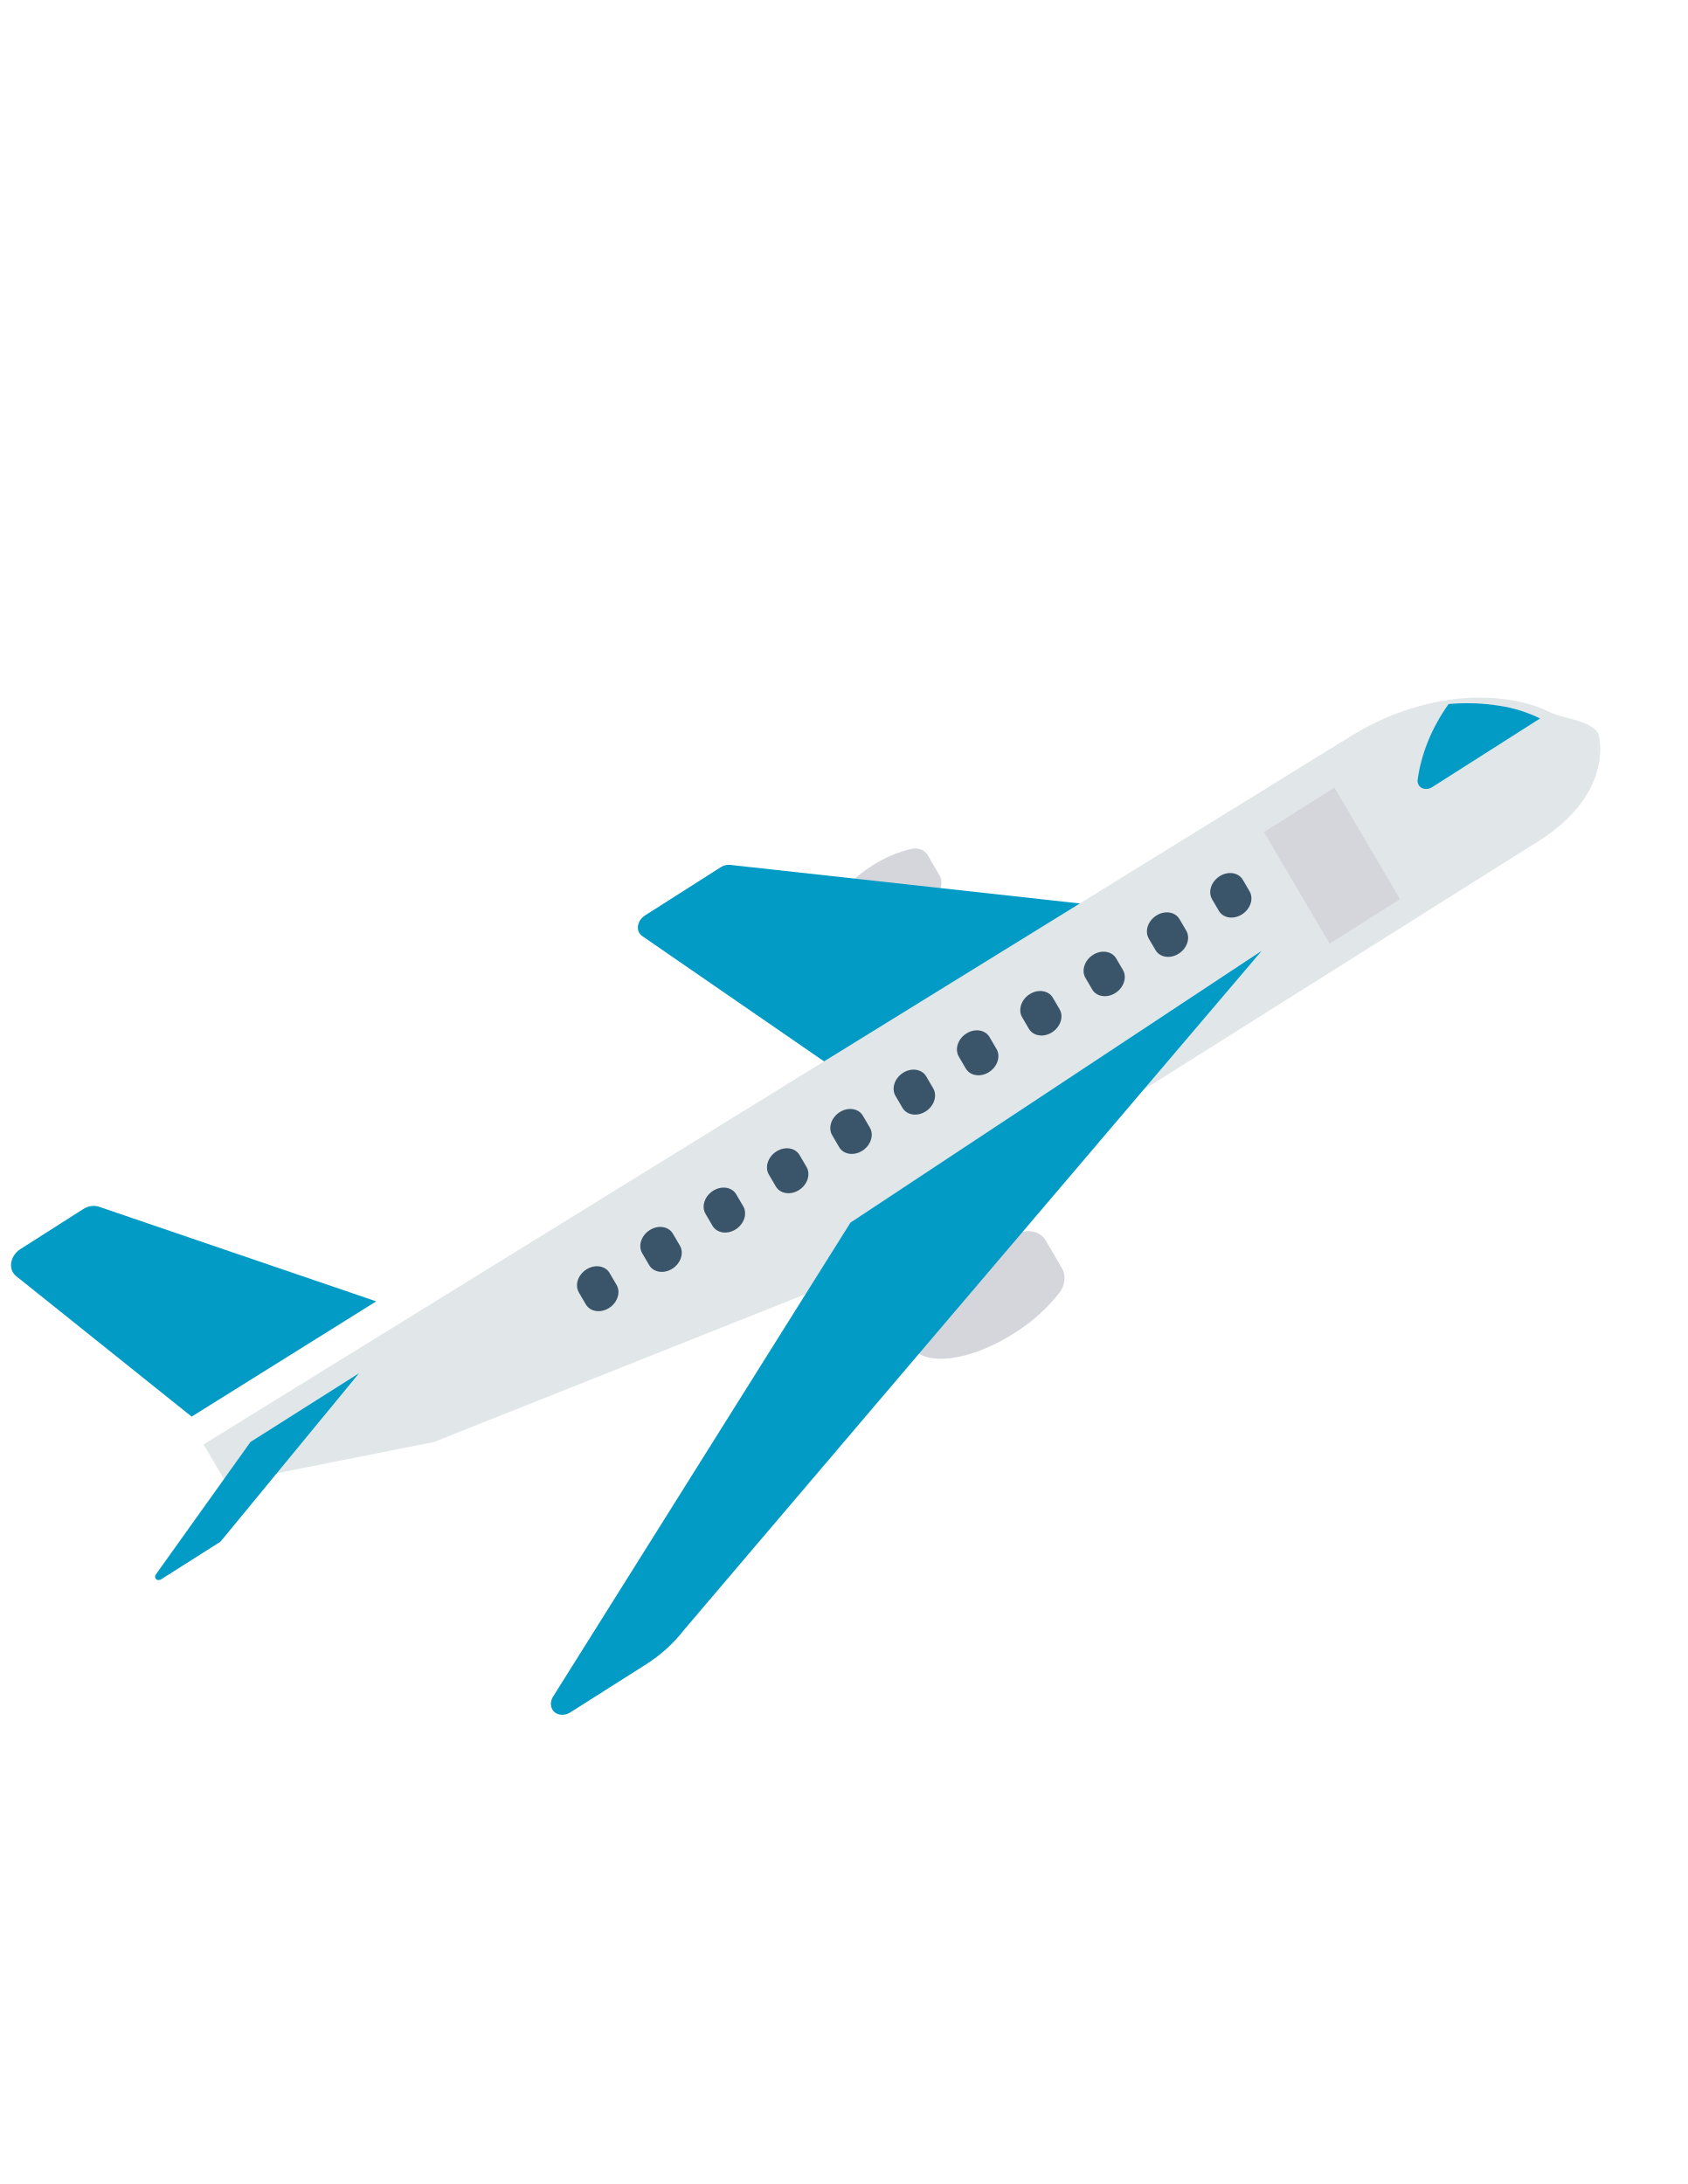
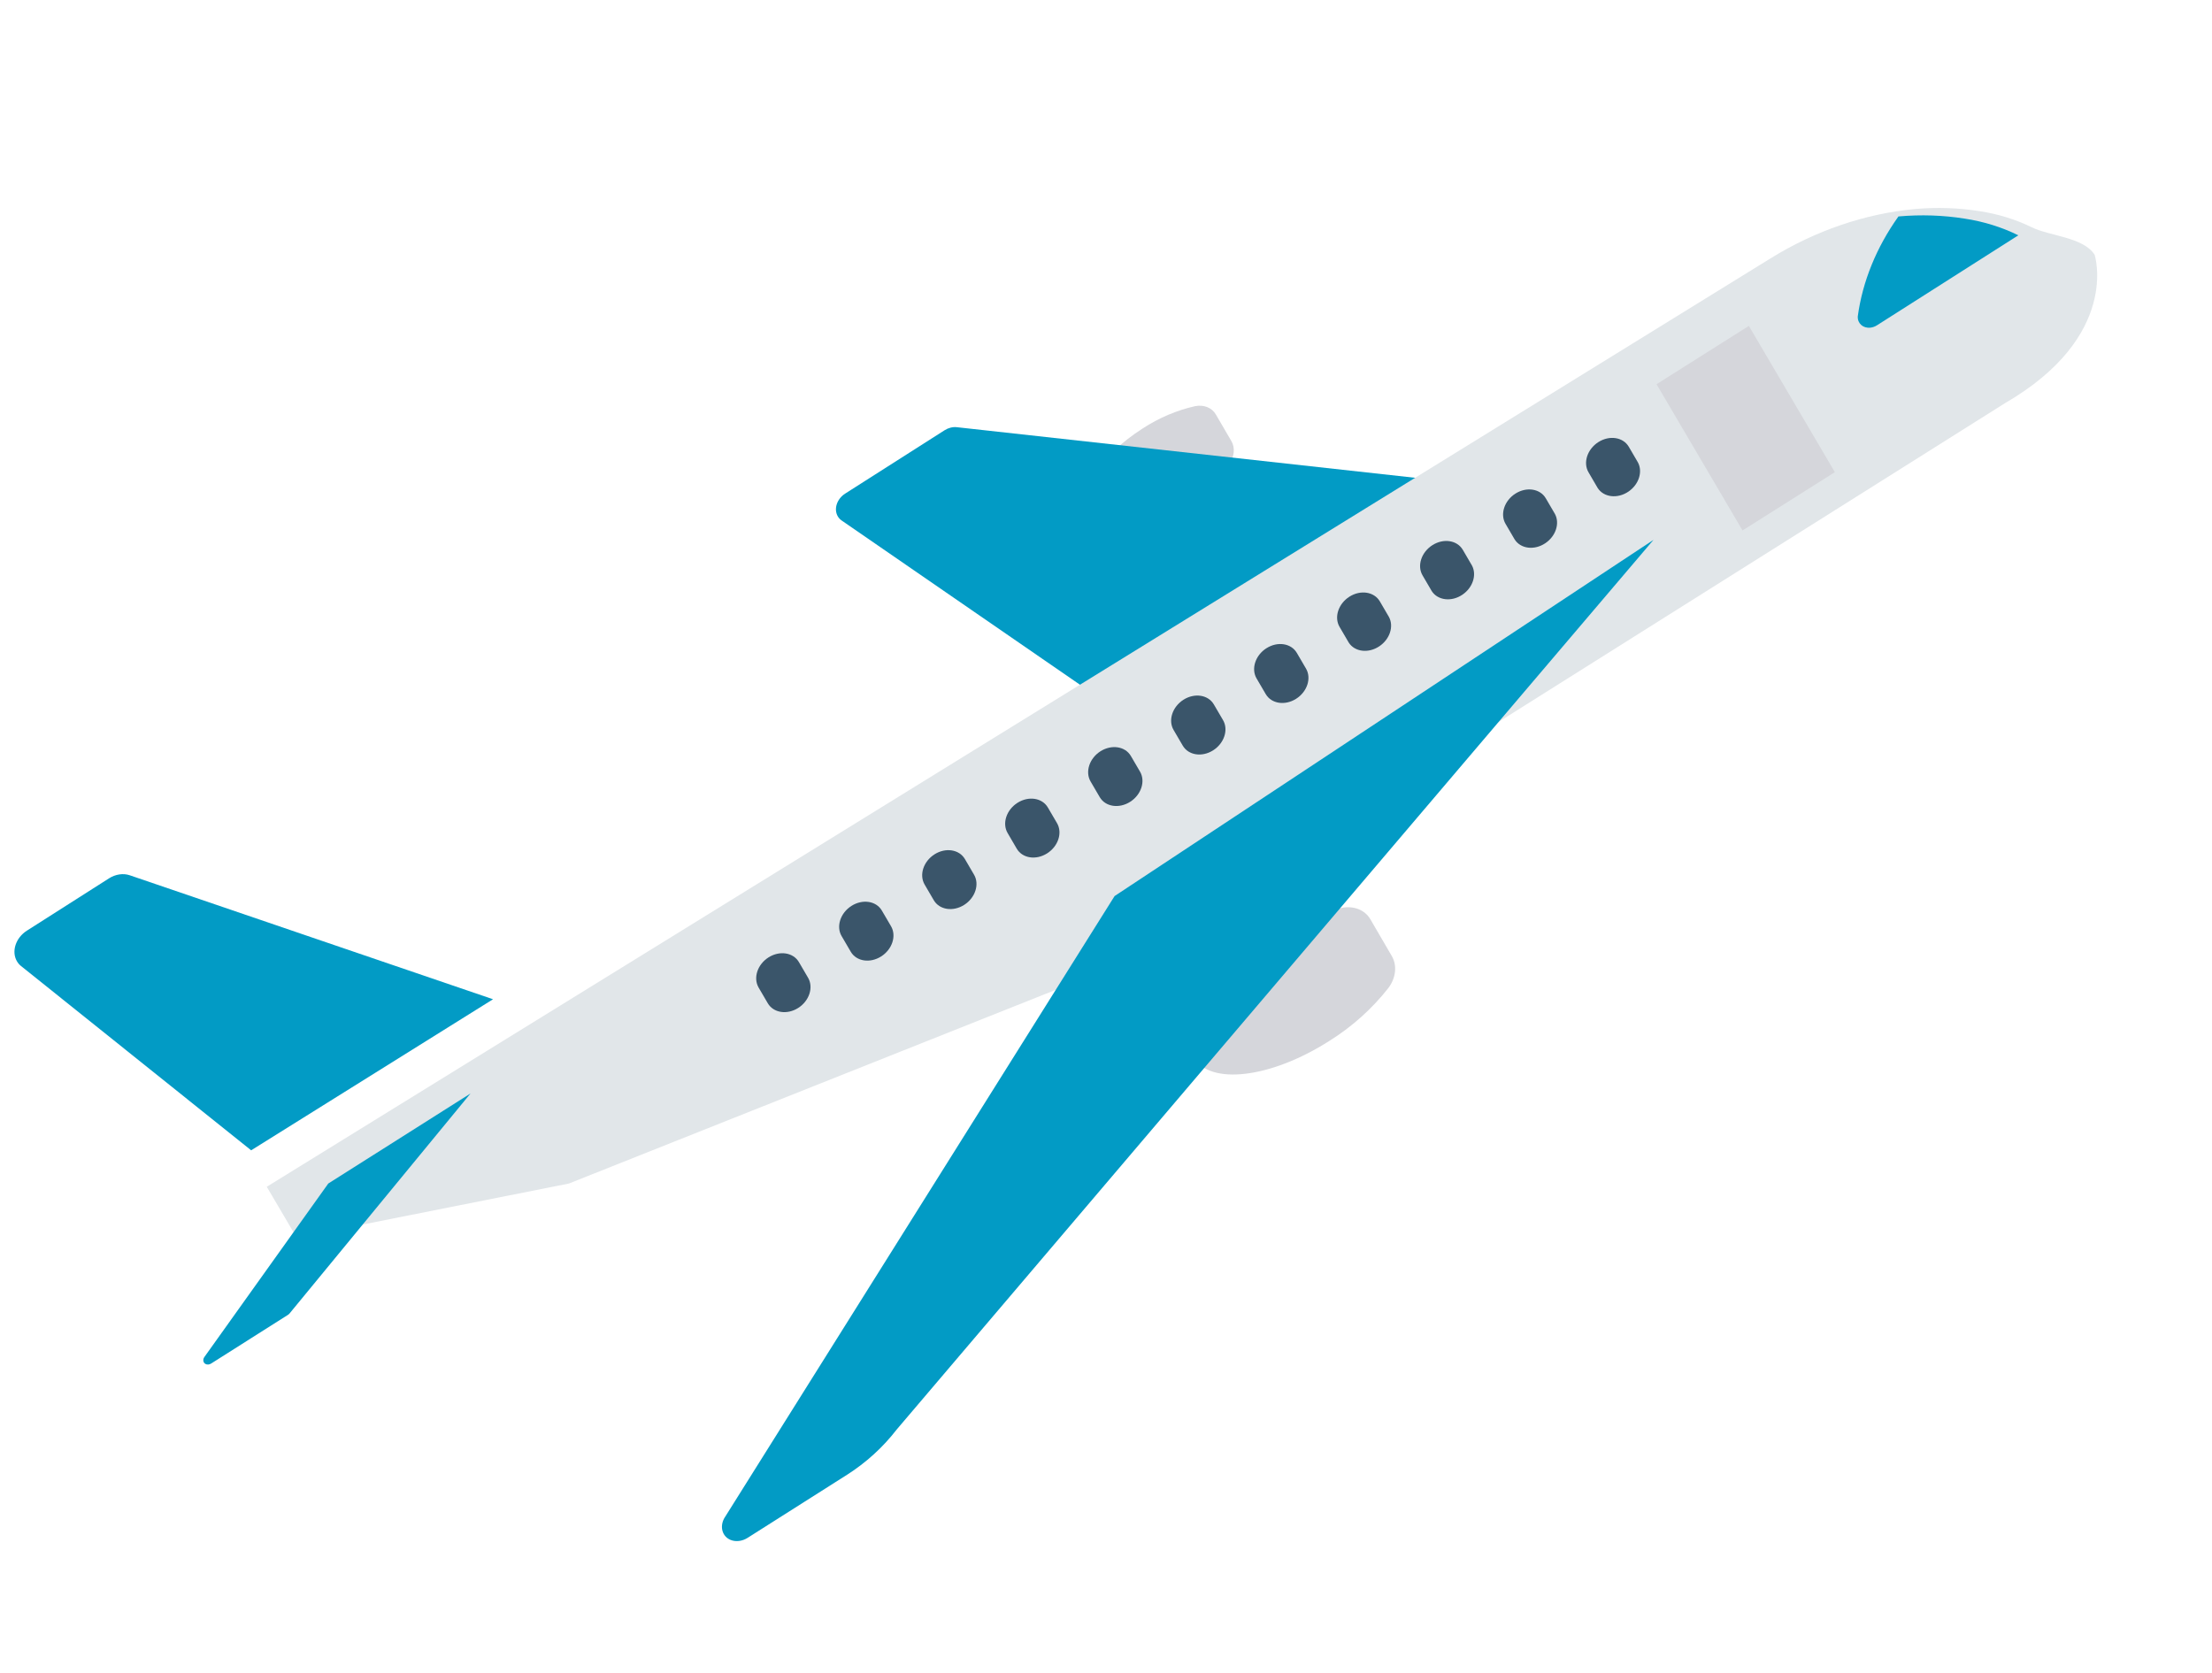
- <svg xmlns="http://www.w3.org/2000/svg" width="119" height="154" viewBox="0 0 119 154" fill="none">
+ <svg xmlns="http://www.w3.org/2000/svg" width="119" height="90" viewBox="0 38 119 90" fill="none">
  <path d="M72.174 86.847C70.816 87.151 69.493 87.715 68.287 88.502C65.147 90.504 63.319 93.36 64.206 94.883C65.093 96.405 68.358 96.015 71.499 94.014C72.721 93.254 73.806 92.284 74.688 91.162C75.098 90.62 75.171 89.944 74.876 89.439L73.724 87.462C73.431 86.955 72.823 86.715 72.174 86.847Z" fill="#D5D6DB" />
  <path d="M64.287 59.854C63.302 60.075 62.343 60.484 61.469 61.055C59.192 62.505 57.866 64.577 58.509 65.68C59.151 66.782 61.52 66.5 63.796 65.049C64.682 64.498 65.469 63.794 66.109 62.98C66.406 62.587 66.459 62.098 66.245 61.732L65.41 60.3C65.198 59.933 64.757 59.758 64.287 59.854Z" fill="#D5D6DB" />
  <path d="M51.473 60.984C51.254 60.96 51.02 61.019 50.817 61.148L45.469 64.556C45.022 64.84 44.843 65.388 45.07 65.779C45.122 65.869 45.193 65.945 45.279 66.004L58.461 75.089L76.294 63.724L51.473 60.984Z" fill="#029BC5" />
  <path d="M107.85 59.7L59.318 90.252L30.605 101.677L15.962 104.588L14.351 101.851L95.246 51.904C97.657 50.41 100.343 49.492 103.032 49.245C104.209 49.143 105.372 49.182 106.493 49.361C107.487 49.512 108.43 49.802 109.294 50.224C110.258 50.703 112.092 50.758 112.687 51.711C112.689 51.709 114.091 56.084 107.85 59.7Z" fill="#E1E6E9" />
  <path d="M59.962 86.21L38.966 119.679C38.704 120.15 38.86 120.676 39.313 120.855C39.592 120.965 39.933 120.922 40.219 120.74L45.563 117.35C46.591 116.697 47.501 115.869 48.237 114.915L88.954 67.046L59.962 86.21Z" fill="#029BC5" />
  <path d="M6.982 85.092C6.632 84.972 6.215 85.034 5.863 85.258L1.446 88.072C0.844 88.455 0.604 89.191 0.91 89.717C0.968 89.817 1.044 89.905 1.134 89.977L13.511 99.89L26.524 91.762L6.982 85.092Z" fill="#029BC5" />
  <path d="M17.66 101.677L10.998 111.006C10.9 111.14 10.923 111.308 11.049 111.382C11.14 111.435 11.264 111.425 11.365 111.358L15.493 108.742C15.525 108.721 15.554 108.696 15.578 108.667L25.312 96.832L17.66 101.677Z" fill="#029BC5" />
  <path d="M105.697 49.763C104.542 49.578 103.345 49.538 102.132 49.645C100.951 51.296 100.196 53.151 99.943 55.024C99.924 55.4 100.228 55.671 100.62 55.629C100.743 55.616 100.864 55.573 100.973 55.504L108.581 50.66C107.692 50.221 106.72 49.919 105.697 49.763Z" fill="#029BC5" />
  <path d="M89.117 58.671L94.084 55.534L98.711 63.403L93.744 66.54L89.117 58.671Z" fill="#D5D6DB" />
  <path d="M85.992 61.783C85.393 62.163 85.154 62.891 85.458 63.411L85.95 64.253C86.274 64.76 87.013 64.849 87.602 64.452C88.162 64.074 88.387 63.387 88.117 62.88L87.625 62.038C87.321 61.519 86.59 61.405 85.992 61.783Z" fill="#3A556A" />
  <path d="M81.528 64.556C80.929 64.935 80.69 65.664 80.994 66.184L81.486 67.025C81.81 67.532 82.549 67.621 83.137 67.224C83.697 66.847 83.923 66.16 83.653 65.653L83.16 64.811C82.857 64.292 82.126 64.177 81.528 64.556Z" fill="#3A556A" />
  <path d="M77.062 67.329C76.464 67.709 76.225 68.437 76.529 68.956L77.021 69.798C77.345 70.305 78.085 70.394 78.673 69.997C79.233 69.619 79.458 68.932 79.188 68.425L78.696 67.583C78.392 67.064 77.66 66.95 77.062 67.329Z" fill="#3A556A" />
  <path d="M72.597 70.102C71.999 70.481 71.761 71.209 72.065 71.728L72.557 72.57C72.881 73.077 73.62 73.166 74.208 72.769C74.768 72.391 74.994 71.705 74.724 71.198L74.232 70.356C73.927 69.836 73.196 69.722 72.597 70.102Z" fill="#3A556A" />
  <path d="M68.133 72.874C67.535 73.254 67.297 73.982 67.6 74.502L68.093 75.344C68.397 75.864 69.128 75.977 69.726 75.598C70.325 75.219 70.564 74.491 70.26 73.972L69.767 73.129C69.464 72.61 68.733 72.495 68.135 72.874C68.134 72.874 68.134 72.874 68.133 72.874Z" fill="#3A556A" />
  <path d="M63.669 75.647C63.071 76.027 62.832 76.755 63.136 77.274L63.629 78.117C63.932 78.636 64.664 78.75 65.262 78.371C65.86 77.992 66.099 77.263 65.796 76.744L65.303 75.902C65 75.382 64.269 75.268 63.67 75.646C63.67 75.646 63.669 75.647 63.669 75.647Z" fill="#3A556A" />
  <path d="M59.204 78.419C58.606 78.799 58.368 79.527 58.671 80.047L59.164 80.889C59.468 81.408 60.2 81.52 60.798 81.141C61.395 80.762 61.633 80.035 61.331 79.517L60.838 78.674C60.535 78.155 59.803 78.041 59.204 78.419Z" fill="#3A556A" />
  <path d="M54.74 81.192C54.142 81.572 53.903 82.3 54.207 82.819L54.699 83.662C55.004 84.18 55.736 84.293 56.333 83.913C56.93 83.535 57.168 82.808 56.866 82.289L56.373 81.447C56.07 80.927 55.339 80.813 54.74 81.192Z" fill="#3A556A" />
  <path d="M50.276 83.964C49.677 84.344 49.439 85.072 49.743 85.592L50.235 86.434C50.54 86.953 51.271 87.065 51.869 86.686C52.466 86.307 52.704 85.58 52.402 85.062L51.909 84.219C51.605 83.7 50.874 83.586 50.276 83.964Z" fill="#3A556A" />
  <path d="M45.81 86.737C45.211 87.116 44.972 87.845 45.276 88.364L45.277 88.365L45.769 89.207C46.074 89.726 46.805 89.839 47.403 89.459C48 89.08 48.238 88.354 47.936 87.835L47.443 86.993C47.14 86.473 46.409 86.359 45.81 86.737Z" fill="#3A556A" />
  <path d="M41.346 89.509C40.748 89.888 40.509 90.616 40.813 91.135L40.813 91.137L41.306 91.979C41.611 92.498 42.342 92.61 42.94 92.231C43.537 91.852 43.775 91.125 43.473 90.607L42.98 89.764C42.676 89.245 41.945 89.131 41.346 89.509Z" fill="#3A556A" />
</svg>
